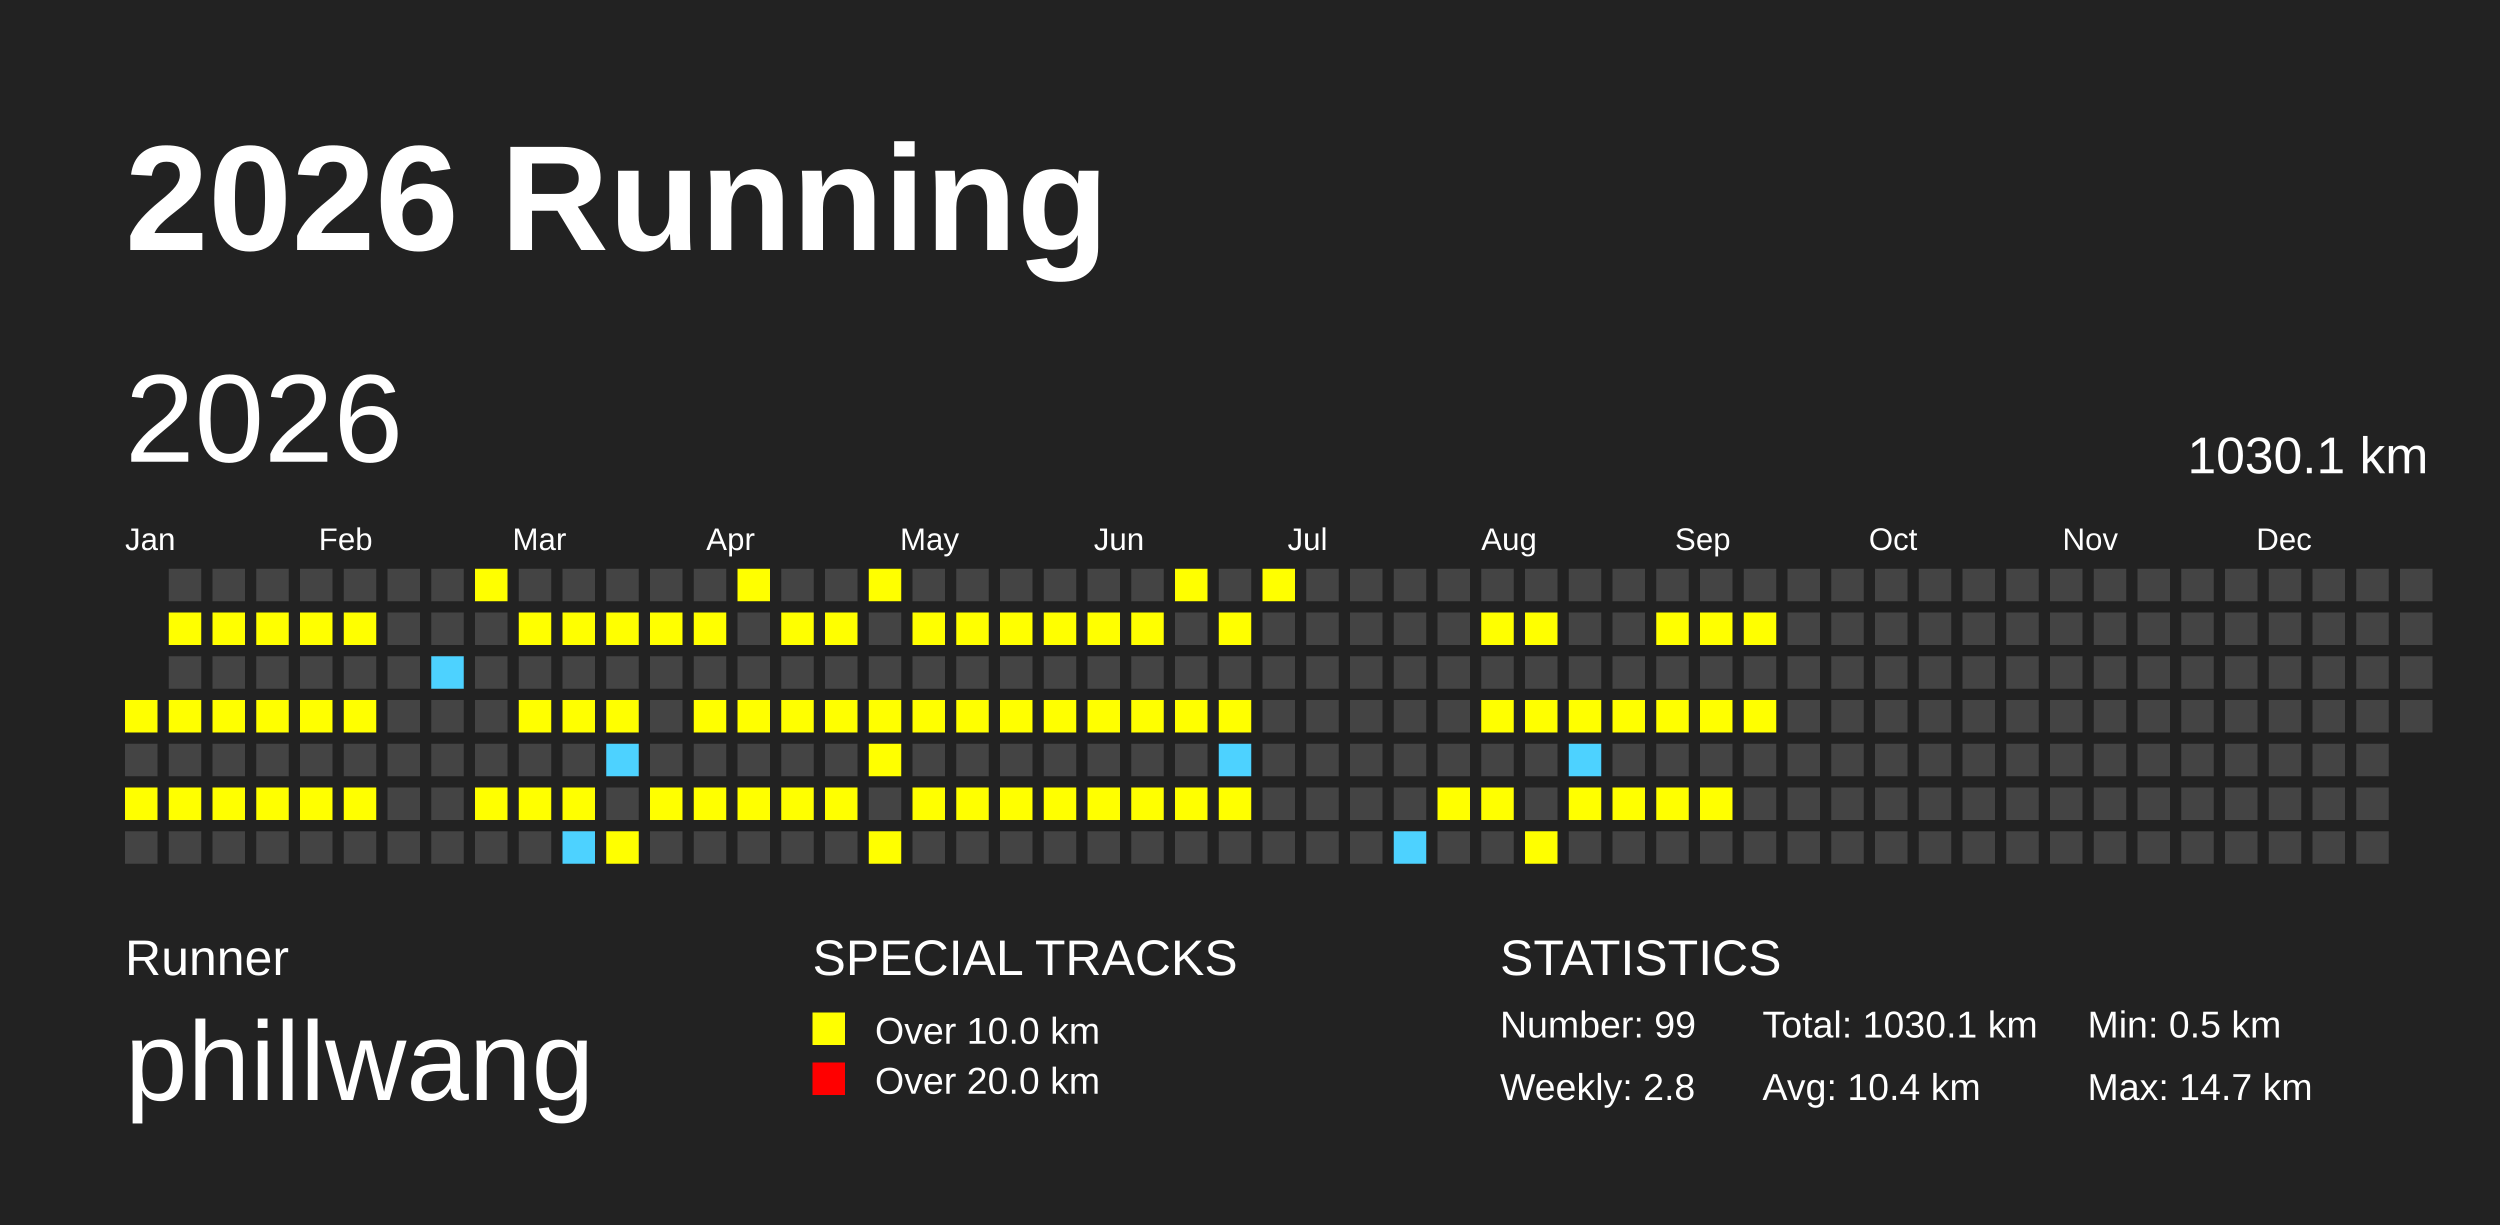
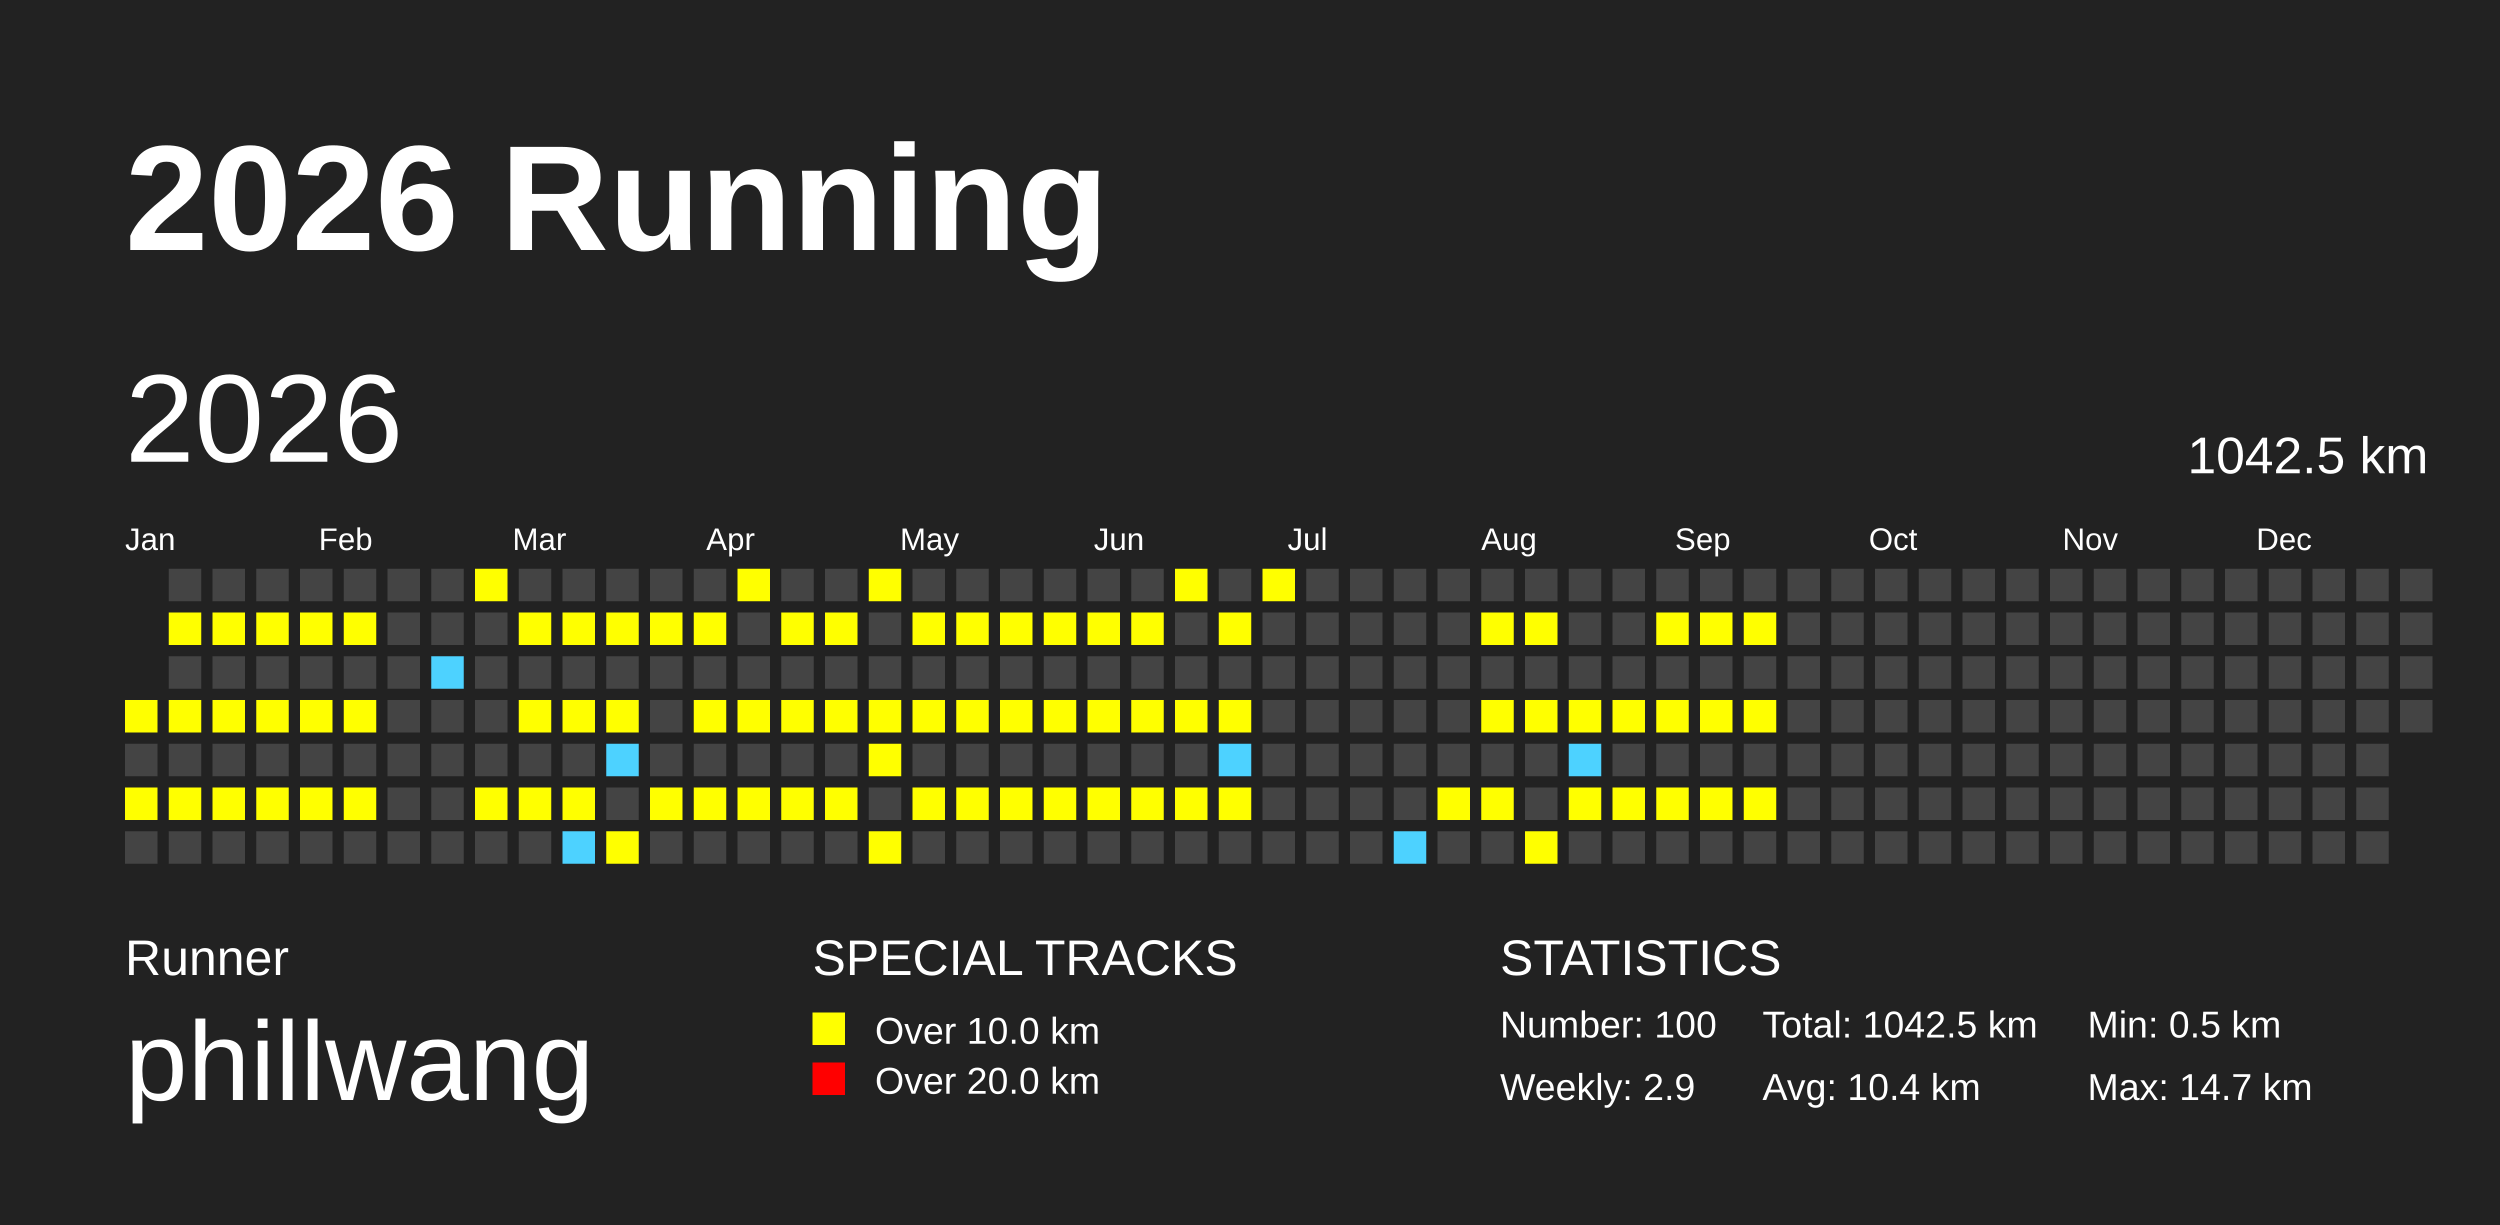
<svg xmlns="http://www.w3.org/2000/svg" baseProfile="full" height="98mm" version="1.1" viewBox="0,0,200,98" width="200mm">
  <defs>
    <pattern height="2" id="indoor-stripe" patternUnits="userSpaceOnUse" width="2">
      <line stroke="white" stroke-opacity="0.45" stroke-width="0.5" x1="0" x2="2" y1="2" y2="0" />
    </pattern>
  </defs>
  <rect fill="#222222" height="98" width="200" x="0" y="0" />
  <text fill="#FFFFFF" style="font-size:12px; font-family:Arial; font-weight:bold;" x="10" y="20">2026 Running</text>
  <text fill="#FFFFFF" style="font-size:4px; font-family:Arial" x="10" y="78">Runner</text>
  <text fill="#FFFFFF" style="font-size:9px; font-family:Arial" x="10" y="88">phillwang</text>
  <text fill="#FFFFFF" style="font-size:4px; font-family:Arial" x="65" y="78">SPECIAL TRACKS</text>
  <rect fill="yellow" height="2.6" width="2.6" x="65" y="81" />
  <text fill="#FFFFFF" style="font-size:3px; font-family:Arial" x="70" y="83.5">Over 10.0 km</text>
  <rect fill="red" height="2.6" width="2.6" x="65" y="85" />
  <text fill="#FFFFFF" style="font-size:3px; font-family:Arial" x="70" y="87.5">Over 20.0 km</text>
  <text fill="#FFFFFF" style="font-size:4px; font-family:Arial" x="120" y="78">STATISTICS</text>
-   <text fill="#FFFFFF" style="font-size:3px; font-family:Arial" x="120" y="83">Number: 99</text>
-   <text fill="#FFFFFF" style="font-size:3px; font-family:Arial" x="120" y="88">Weekly: 2.8</text>
-   <text fill="#FFFFFF" style="font-size:3px; font-family:Arial" x="141" y="83">Total: 1030.1 km</text>
+   <text fill="#FFFFFF" style="font-size:3px; font-family:Arial" x="120" y="83">Number: 100</text>
+   <text fill="#FFFFFF" style="font-size:3px; font-family:Arial" x="120" y="88">Weekly: 2.9</text>
+   <text fill="#FFFFFF" style="font-size:3px; font-family:Arial" x="141" y="83">Total: 1042.5 km</text>
  <text fill="#FFFFFF" style="font-size:3px; font-family:Arial" x="141" y="88">Avg: 10.4 km</text>
  <text fill="#FFFFFF" style="font-size:3px; font-family:Arial" x="167" y="83">Min: 0.5 km</text>
  <text fill="#FFFFFF" style="font-size:3px; font-family:Arial" x="167" y="88">Max: 14.7 km</text>
  <text dominant-baseline="hanging" fill="#FFFFFF" style="font-size:10.0px; font-family:Arial;" x="10" y="30">2026</text>
-   <text dominant-baseline="hanging" fill="#FFFFFF" style="font-size:4.125px; font-family:Arial;" x="175" y="35">1030.1 km</text>
+   <text dominant-baseline="hanging" fill="#FFFFFF" style="font-size:4.125px; font-family:Arial;" x="175" y="35">1042.5 km</text>
  <text fill="#FFFFFF" style="font-size:2.5px; font-family:Arial" x="10.0" y="44">Jan</text>
  <text fill="#FFFFFF" style="font-size:2.5px; font-family:Arial" x="25.5" y="44">Feb</text>
  <text fill="#FFFFFF" style="font-size:2.5px; font-family:Arial" x="41.0" y="44">Mar</text>
  <text fill="#FFFFFF" style="font-size:2.5px; font-family:Arial" x="56.5" y="44">Apr</text>
  <text fill="#FFFFFF" style="font-size:2.5px; font-family:Arial" x="72.0" y="44">May</text>
  <text fill="#FFFFFF" style="font-size:2.5px; font-family:Arial" x="87.5" y="44">Jun</text>
  <text fill="#FFFFFF" style="font-size:2.5px; font-family:Arial" x="103.0" y="44">Jul</text>
  <text fill="#FFFFFF" style="font-size:2.5px; font-family:Arial" x="118.5" y="44">Aug</text>
  <text fill="#FFFFFF" style="font-size:2.5px; font-family:Arial" x="134.0" y="44">Sep</text>
  <text fill="#FFFFFF" style="font-size:2.5px; font-family:Arial" x="149.5" y="44">Oct</text>
  <text fill="#FFFFFF" style="font-size:2.5px; font-family:Arial" x="165.0" y="44">Nov</text>
  <text fill="#FFFFFF" style="font-size:2.5px; font-family:Arial" x="180.5" y="44">Dec</text>
  <rect fill="yellow" height="2.6" width="2.6" x="10.0" y="56.0" />
  <rect fill="#444444" height="2.6" width="2.6" x="10.0" y="59.5" />
  <rect fill="yellow" height="2.6" width="2.6" x="10.0" y="63.0" />
  <rect fill="#444444" height="2.6" width="2.6" x="10.0" y="66.5" />
  <rect fill="#444444" height="2.6" width="2.6" x="13.5" y="45.5" />
  <rect fill="yellow" height="2.6" width="2.6" x="13.5" y="49.0" />
  <rect fill="#444444" height="2.6" width="2.6" x="13.5" y="52.5" />
  <rect fill="yellow" height="2.6" width="2.6" x="13.5" y="56.0" />
  <rect fill="#444444" height="2.6" width="2.6" x="13.5" y="59.5" />
  <rect fill="yellow" height="2.6" width="2.6" x="13.5" y="63.0" />
  <rect fill="#444444" height="2.6" width="2.6" x="13.5" y="66.5" />
  <rect fill="#444444" height="2.6" width="2.6" x="17.0" y="45.5" />
  <rect fill="yellow" height="2.6" width="2.6" x="17.0" y="49.0" />
  <rect fill="#444444" height="2.6" width="2.6" x="17.0" y="52.5" />
  <rect fill="yellow" height="2.6" width="2.6" x="17.0" y="56.0" />
  <rect fill="#444444" height="2.6" width="2.6" x="17.0" y="59.5" />
  <rect fill="yellow" height="2.6" width="2.6" x="17.0" y="63.0" />
  <rect fill="#444444" height="2.6" width="2.6" x="17.0" y="66.5" />
  <rect fill="#444444" height="2.6" width="2.6" x="20.5" y="45.5" />
  <rect fill="yellow" height="2.6" width="2.6" x="20.5" y="49.0" />
  <rect fill="#444444" height="2.6" width="2.6" x="20.5" y="52.5" />
  <rect fill="yellow" height="2.6" width="2.6" x="20.5" y="56.0" />
  <rect fill="#444444" height="2.6" width="2.6" x="20.5" y="59.5" />
  <rect fill="yellow" height="2.6" width="2.6" x="20.5" y="63.0" />
  <rect fill="#444444" height="2.6" width="2.6" x="20.5" y="66.5" />
  <rect fill="#444444" height="2.6" width="2.6" x="24.0" y="45.5" />
  <rect fill="yellow" height="2.6" width="2.6" x="24.0" y="49.0" />
  <rect fill="#444444" height="2.6" width="2.6" x="24.0" y="52.5" />
  <rect fill="yellow" height="2.6" width="2.6" x="24.0" y="56.0" />
  <rect fill="#444444" height="2.6" width="2.6" x="24.0" y="59.5" />
  <rect fill="yellow" height="2.6" width="2.6" x="24.0" y="63.0" />
  <rect fill="#444444" height="2.6" width="2.6" x="24.0" y="66.5" />
  <rect fill="#444444" height="2.6" width="2.6" x="27.5" y="45.5" />
  <rect fill="yellow" height="2.6" width="2.6" x="27.5" y="49.0" />
  <rect fill="#444444" height="2.6" width="2.6" x="27.5" y="52.5" />
  <rect fill="yellow" height="2.6" width="2.6" x="27.5" y="56.0" />
  <rect fill="#444444" height="2.6" width="2.6" x="27.5" y="59.5" />
  <rect fill="yellow" height="2.6" width="2.6" x="27.5" y="63.0" />
  <rect fill="#444444" height="2.6" width="2.6" x="27.5" y="66.5" />
  <rect fill="#444444" height="2.6" width="2.6" x="31.0" y="45.5" />
  <rect fill="#444444" height="2.6" width="2.6" x="31.0" y="49.0" />
  <rect fill="#444444" height="2.6" width="2.6" x="31.0" y="52.5" />
  <rect fill="#444444" height="2.6" width="2.6" x="31.0" y="56.0" />
  <rect fill="#444444" height="2.6" width="2.6" x="31.0" y="59.5" />
  <rect fill="#444444" height="2.6" width="2.6" x="31.0" y="63.0" />
  <rect fill="#444444" height="2.6" width="2.6" x="31.0" y="66.5" />
  <rect fill="#444444" height="2.6" width="2.6" x="34.5" y="45.5" />
  <rect fill="#444444" height="2.6" width="2.6" x="34.5" y="49.0" />
  <rect fill="#4DD2FF" height="2.6" width="2.6" x="34.5" y="52.5" />
  <rect fill="#444444" height="2.6" width="2.6" x="34.5" y="56.0" />
  <rect fill="#444444" height="2.6" width="2.6" x="34.5" y="59.5" />
  <rect fill="#444444" height="2.6" width="2.6" x="34.5" y="63.0" />
  <rect fill="#444444" height="2.6" width="2.6" x="34.5" y="66.5" />
  <rect fill="yellow" height="2.6" width="2.6" x="38.0" y="45.5" />
  <rect fill="#444444" height="2.6" width="2.6" x="38.0" y="49.0" />
  <rect fill="#444444" height="2.6" width="2.6" x="38.0" y="52.5" />
  <rect fill="#444444" height="2.6" width="2.6" x="38.0" y="56.0" />
  <rect fill="#444444" height="2.6" width="2.6" x="38.0" y="59.5" />
  <rect fill="yellow" height="2.6" width="2.6" x="38.0" y="63.0" />
  <rect fill="#444444" height="2.6" width="2.6" x="38.0" y="66.5" />
  <rect fill="#444444" height="2.6" width="2.6" x="41.5" y="45.5" />
  <rect fill="yellow" height="2.6" width="2.6" x="41.5" y="49.0" />
  <rect fill="#444444" height="2.6" width="2.6" x="41.5" y="52.5" />
  <rect fill="yellow" height="2.6" width="2.6" x="41.5" y="56.0" />
  <rect fill="#444444" height="2.6" width="2.6" x="41.5" y="59.5" />
  <rect fill="yellow" height="2.6" width="2.6" x="41.5" y="63.0" />
  <rect fill="#444444" height="2.6" width="2.6" x="41.5" y="66.5" />
  <rect fill="#444444" height="2.6" width="2.6" x="45.0" y="45.5" />
  <rect fill="yellow" height="2.6" width="2.6" x="45.0" y="49.0" />
  <rect fill="#444444" height="2.6" width="2.6" x="45.0" y="52.5" />
  <rect fill="yellow" height="2.6" width="2.6" x="45.0" y="56.0" />
  <rect fill="#444444" height="2.6" width="2.6" x="45.0" y="59.5" />
  <rect fill="yellow" height="2.6" width="2.6" x="45.0" y="63.0" />
  <rect fill="#4DD2FF" height="2.6" width="2.6" x="45.0" y="66.5" />
  <rect fill="#444444" height="2.6" width="2.6" x="48.5" y="45.5" />
  <rect fill="yellow" height="2.6" width="2.6" x="48.5" y="49.0" />
  <rect fill="#444444" height="2.6" width="2.6" x="48.5" y="52.5" />
  <rect fill="yellow" height="2.6" width="2.6" x="48.5" y="56.0" />
  <rect fill="#4DD2FF" height="2.6" width="2.6" x="48.5" y="59.5" />
  <rect fill="#444444" height="2.6" width="2.6" x="48.5" y="63.0" />
  <rect fill="yellow" height="2.6" width="2.6" x="48.5" y="66.5" />
  <rect fill="#444444" height="2.6" width="2.6" x="52.0" y="45.5" />
  <rect fill="yellow" height="2.6" width="2.6" x="52.0" y="49.0" />
  <rect fill="#444444" height="2.6" width="2.6" x="52.0" y="52.5" />
  <rect fill="#444444" height="2.6" width="2.6" x="52.0" y="56.0" />
  <rect fill="#444444" height="2.6" width="2.6" x="52.0" y="59.5" />
  <rect fill="yellow" height="2.6" width="2.6" x="52.0" y="63.0" />
  <rect fill="#444444" height="2.6" width="2.6" x="52.0" y="66.5" />
  <rect fill="#444444" height="2.6" width="2.6" x="55.5" y="45.5" />
  <rect fill="yellow" height="2.6" width="2.6" x="55.5" y="49.0" />
  <rect fill="#444444" height="2.6" width="2.6" x="55.5" y="52.5" />
  <rect fill="yellow" height="2.6" width="2.6" x="55.5" y="56.0" />
  <rect fill="#444444" height="2.6" width="2.6" x="55.5" y="59.5" />
  <rect fill="yellow" height="2.6" width="2.6" x="55.5" y="63.0" />
  <rect fill="#444444" height="2.6" width="2.6" x="55.5" y="66.5" />
  <rect fill="yellow" height="2.6" width="2.6" x="59.0" y="45.5" />
  <rect fill="#444444" height="2.6" width="2.6" x="59.0" y="49.0" />
  <rect fill="#444444" height="2.6" width="2.6" x="59.0" y="52.5" />
  <rect fill="yellow" height="2.6" width="2.6" x="59.0" y="56.0" />
  <rect fill="#444444" height="2.6" width="2.6" x="59.0" y="59.5" />
  <rect fill="yellow" height="2.6" width="2.6" x="59.0" y="63.0" />
  <rect fill="#444444" height="2.6" width="2.6" x="59.0" y="66.5" />
  <rect fill="#444444" height="2.6" width="2.6" x="62.5" y="45.5" />
  <rect fill="yellow" height="2.6" width="2.6" x="62.5" y="49.0" />
  <rect fill="#444444" height="2.6" width="2.6" x="62.5" y="52.5" />
  <rect fill="yellow" height="2.6" width="2.6" x="62.5" y="56.0" />
  <rect fill="#444444" height="2.6" width="2.6" x="62.5" y="59.5" />
  <rect fill="yellow" height="2.6" width="2.6" x="62.5" y="63.0" />
  <rect fill="#444444" height="2.6" width="2.6" x="62.5" y="66.5" />
  <rect fill="#444444" height="2.6" width="2.6" x="66.0" y="45.5" />
  <rect fill="yellow" height="2.6" width="2.6" x="66.0" y="49.0" />
  <rect fill="#444444" height="2.6" width="2.6" x="66.0" y="52.5" />
  <rect fill="yellow" height="2.6" width="2.6" x="66.0" y="56.0" />
  <rect fill="#444444" height="2.6" width="2.6" x="66.0" y="59.5" />
  <rect fill="yellow" height="2.6" width="2.6" x="66.0" y="63.0" />
  <rect fill="#444444" height="2.6" width="2.6" x="66.0" y="66.5" />
  <rect fill="yellow" height="2.6" width="2.6" x="69.5" y="45.5" />
  <rect fill="#444444" height="2.6" width="2.6" x="69.5" y="49.0" />
  <rect fill="#444444" height="2.6" width="2.6" x="69.5" y="52.5" />
  <rect fill="yellow" height="2.6" width="2.6" x="69.5" y="56.0" />
  <rect fill="yellow" height="2.6" width="2.6" x="69.5" y="59.5" />
  <rect fill="#444444" height="2.6" width="2.6" x="69.5" y="63.0" />
  <rect fill="yellow" height="2.6" width="2.6" x="69.5" y="66.5" />
  <rect fill="#444444" height="2.6" width="2.6" x="73.0" y="45.5" />
  <rect fill="yellow" height="2.6" width="2.6" x="73.0" y="49.0" />
  <rect fill="#444444" height="2.6" width="2.6" x="73.0" y="52.5" />
  <rect fill="yellow" height="2.6" width="2.6" x="73.0" y="56.0" />
  <rect fill="#444444" height="2.6" width="2.6" x="73.0" y="59.5" />
  <rect fill="yellow" height="2.6" width="2.6" x="73.0" y="63.0" />
  <rect fill="#444444" height="2.6" width="2.6" x="73.0" y="66.5" />
  <rect fill="#444444" height="2.6" width="2.6" x="76.5" y="45.5" />
  <rect fill="yellow" height="2.6" width="2.6" x="76.5" y="49.0" />
  <rect fill="#444444" height="2.6" width="2.6" x="76.5" y="52.5" />
  <rect fill="yellow" height="2.6" width="2.6" x="76.5" y="56.0" />
  <rect fill="#444444" height="2.6" width="2.6" x="76.5" y="59.5" />
  <rect fill="yellow" height="2.6" width="2.6" x="76.5" y="63.0" />
  <rect fill="#444444" height="2.6" width="2.6" x="76.5" y="66.5" />
  <rect fill="#444444" height="2.6" width="2.6" x="80.0" y="45.5" />
  <rect fill="yellow" height="2.6" width="2.6" x="80.0" y="49.0" />
  <rect fill="#444444" height="2.6" width="2.6" x="80.0" y="52.5" />
  <rect fill="yellow" height="2.6" width="2.6" x="80.0" y="56.0" />
  <rect fill="#444444" height="2.6" width="2.6" x="80.0" y="59.5" />
  <rect fill="yellow" height="2.6" width="2.6" x="80.0" y="63.0" />
  <rect fill="#444444" height="2.6" width="2.6" x="80.0" y="66.5" />
  <rect fill="#444444" height="2.6" width="2.6" x="83.5" y="45.5" />
  <rect fill="yellow" height="2.6" width="2.6" x="83.5" y="49.0" />
  <rect fill="#444444" height="2.6" width="2.6" x="83.5" y="52.5" />
  <rect fill="yellow" height="2.6" width="2.6" x="83.5" y="56.0" />
  <rect fill="#444444" height="2.6" width="2.6" x="83.5" y="59.5" />
  <rect fill="yellow" height="2.6" width="2.6" x="83.5" y="63.0" />
  <rect fill="#444444" height="2.6" width="2.6" x="83.5" y="66.5" />
  <rect fill="#444444" height="2.6" width="2.6" x="87.0" y="45.5" />
  <rect fill="yellow" height="2.6" width="2.6" x="87.0" y="49.0" />
  <rect fill="#444444" height="2.6" width="2.6" x="87.0" y="52.5" />
  <rect fill="yellow" height="2.6" width="2.6" x="87.0" y="56.0" />
  <rect fill="#444444" height="2.6" width="2.6" x="87.0" y="59.5" />
  <rect fill="yellow" height="2.6" width="2.6" x="87.0" y="63.0" />
  <rect fill="#444444" height="2.6" width="2.6" x="87.0" y="66.5" />
  <rect fill="#444444" height="2.6" width="2.6" x="90.5" y="45.5" />
  <rect fill="yellow" height="2.6" width="2.6" x="90.5" y="49.0" />
  <rect fill="#444444" height="2.6" width="2.6" x="90.5" y="52.5" />
  <rect fill="yellow" height="2.6" width="2.6" x="90.5" y="56.0" />
  <rect fill="#444444" height="2.6" width="2.6" x="90.5" y="59.5" />
  <rect fill="yellow" height="2.6" width="2.6" x="90.5" y="63.0" />
  <rect fill="#444444" height="2.6" width="2.6" x="90.5" y="66.5" />
  <rect fill="yellow" height="2.6" width="2.6" x="94.0" y="45.5" />
  <rect fill="#444444" height="2.6" width="2.6" x="94.0" y="49.0" />
  <rect fill="#444444" height="2.6" width="2.6" x="94.0" y="52.5" />
  <rect fill="yellow" height="2.6" width="2.6" x="94.0" y="56.0" />
  <rect fill="#444444" height="2.6" width="2.6" x="94.0" y="59.5" />
  <rect fill="yellow" height="2.6" width="2.6" x="94.0" y="63.0" />
  <rect fill="#444444" height="2.6" width="2.6" x="94.0" y="66.5" />
  <rect fill="#444444" height="2.6" width="2.6" x="97.5" y="45.5" />
  <rect fill="yellow" height="2.6" width="2.6" x="97.5" y="49.0" />
  <rect fill="#444444" height="2.6" width="2.6" x="97.5" y="52.5" />
  <rect fill="yellow" height="2.6" width="2.6" x="97.5" y="56.0" />
  <rect fill="#4DD2FF" height="2.6" width="2.6" x="97.5" y="59.5" />
  <rect fill="yellow" height="2.6" width="2.6" x="97.5" y="63.0" />
  <rect fill="#444444" height="2.6" width="2.6" x="97.5" y="66.5" />
  <rect fill="yellow" height="2.6" width="2.6" x="101.0" y="45.5" />
  <rect fill="#444444" height="2.6" width="2.6" x="101.0" y="49.0" />
  <rect fill="#444444" height="2.6" width="2.6" x="101.0" y="52.5" />
  <rect fill="#444444" height="2.6" width="2.6" x="101.0" y="56.0" />
  <rect fill="#444444" height="2.6" width="2.6" x="101.0" y="59.5" />
  <rect fill="#444444" height="2.6" width="2.6" x="101.0" y="63.0" />
  <rect fill="#444444" height="2.6" width="2.6" x="101.0" y="66.5" />
  <rect fill="#444444" height="2.6" width="2.6" x="104.5" y="45.5" />
  <rect fill="#444444" height="2.6" width="2.6" x="104.5" y="49.0" />
  <rect fill="#444444" height="2.6" width="2.6" x="104.5" y="52.5" />
  <rect fill="#444444" height="2.6" width="2.6" x="104.5" y="56.0" />
  <rect fill="#444444" height="2.6" width="2.6" x="104.5" y="59.5" />
  <rect fill="#444444" height="2.6" width="2.6" x="104.5" y="63.0" />
  <rect fill="#444444" height="2.6" width="2.6" x="104.5" y="66.5" />
  <rect fill="#444444" height="2.6" width="2.6" x="108.0" y="45.5" />
  <rect fill="#444444" height="2.6" width="2.6" x="108.0" y="49.0" />
  <rect fill="#444444" height="2.6" width="2.6" x="108.0" y="52.5" />
  <rect fill="#444444" height="2.6" width="2.6" x="108.0" y="56.0" />
  <rect fill="#444444" height="2.6" width="2.6" x="108.0" y="59.5" />
  <rect fill="#444444" height="2.6" width="2.6" x="108.0" y="63.0" />
  <rect fill="#444444" height="2.6" width="2.6" x="108.0" y="66.5" />
  <rect fill="#444444" height="2.6" width="2.6" x="111.5" y="45.5" />
  <rect fill="#444444" height="2.6" width="2.6" x="111.5" y="49.0" />
  <rect fill="#444444" height="2.6" width="2.6" x="111.5" y="52.5" />
  <rect fill="#444444" height="2.6" width="2.6" x="111.5" y="56.0" />
  <rect fill="#444444" height="2.6" width="2.6" x="111.5" y="59.5" />
  <rect fill="#444444" height="2.6" width="2.6" x="111.5" y="63.0" />
  <rect fill="#4DD2FF" height="2.6" width="2.6" x="111.5" y="66.5" />
  <rect fill="#444444" height="2.6" width="2.6" x="115.0" y="45.5" />
  <rect fill="#444444" height="2.6" width="2.6" x="115.0" y="49.0" />
  <rect fill="#444444" height="2.6" width="2.6" x="115.0" y="52.5" />
  <rect fill="#444444" height="2.6" width="2.6" x="115.0" y="56.0" />
  <rect fill="#444444" height="2.6" width="2.6" x="115.0" y="59.5" />
  <rect fill="yellow" height="2.6" width="2.6" x="115.0" y="63.0" />
  <rect fill="#444444" height="2.6" width="2.6" x="115.0" y="66.5" />
  <rect fill="#444444" height="2.6" width="2.6" x="118.5" y="45.5" />
  <rect fill="yellow" height="2.6" width="2.6" x="118.5" y="49.0" />
  <rect fill="#444444" height="2.6" width="2.6" x="118.5" y="52.5" />
  <rect fill="yellow" height="2.6" width="2.6" x="118.5" y="56.0" />
  <rect fill="#444444" height="2.6" width="2.6" x="118.5" y="59.5" />
  <rect fill="yellow" height="2.6" width="2.6" x="118.5" y="63.0" />
  <rect fill="#444444" height="2.6" width="2.6" x="118.5" y="66.5" />
  <rect fill="#444444" height="2.6" width="2.6" x="122.0" y="45.5" />
  <rect fill="yellow" height="2.6" width="2.6" x="122.0" y="49.0" />
  <rect fill="#444444" height="2.6" width="2.6" x="122.0" y="52.5" />
  <rect fill="yellow" height="2.6" width="2.6" x="122.0" y="56.0" />
  <rect fill="#444444" height="2.6" width="2.6" x="122.0" y="59.5" />
  <rect fill="#444444" height="2.6" width="2.6" x="122.0" y="63.0" />
  <rect fill="yellow" height="2.6" width="2.6" x="122.0" y="66.5" />
  <rect fill="#444444" height="2.6" width="2.6" x="125.5" y="45.5" />
  <rect fill="#444444" height="2.6" width="2.6" x="125.5" y="49.0" />
  <rect fill="#444444" height="2.6" width="2.6" x="125.5" y="52.5" />
  <rect fill="yellow" height="2.6" width="2.6" x="125.5" y="56.0" />
  <rect fill="#4DD2FF" height="2.6" width="2.6" x="125.5" y="59.5" />
  <rect fill="yellow" height="2.6" width="2.6" x="125.5" y="63.0" />
  <rect fill="#444444" height="2.6" width="2.6" x="125.5" y="66.5" />
  <rect fill="#444444" height="2.6" width="2.6" x="129.0" y="45.5" />
  <rect fill="#444444" height="2.6" width="2.6" x="129.0" y="49.0" />
  <rect fill="#444444" height="2.6" width="2.6" x="129.0" y="52.5" />
  <rect fill="yellow" height="2.6" width="2.6" x="129.0" y="56.0" />
  <rect fill="#444444" height="2.6" width="2.6" x="129.0" y="59.5" />
  <rect fill="yellow" height="2.6" width="2.6" x="129.0" y="63.0" />
  <rect fill="#444444" height="2.6" width="2.6" x="129.0" y="66.5" />
  <rect fill="#444444" height="2.6" width="2.6" x="132.5" y="45.5" />
  <rect fill="yellow" height="2.6" width="2.6" x="132.5" y="49.0" />
  <rect fill="#444444" height="2.6" width="2.6" x="132.5" y="52.5" />
  <rect fill="yellow" height="2.6" width="2.6" x="132.5" y="56.0" />
  <rect fill="#444444" height="2.6" width="2.6" x="132.5" y="59.5" />
  <rect fill="yellow" height="2.6" width="2.6" x="132.5" y="63.0" />
  <rect fill="#444444" height="2.6" width="2.6" x="132.5" y="66.5" />
  <rect fill="#444444" height="2.6" width="2.6" x="136.0" y="45.5" />
  <rect fill="yellow" height="2.6" width="2.6" x="136.0" y="49.0" />
  <rect fill="#444444" height="2.6" width="2.6" x="136.0" y="52.5" />
  <rect fill="yellow" height="2.6" width="2.6" x="136.0" y="56.0" />
  <rect fill="#444444" height="2.6" width="2.6" x="136.0" y="59.5" />
  <rect fill="yellow" height="2.6" width="2.6" x="136.0" y="63.0" />
  <rect fill="#444444" height="2.6" width="2.6" x="136.0" y="66.5" />
  <rect fill="#444444" height="2.6" width="2.6" x="139.5" y="45.5" />
  <rect fill="yellow" height="2.6" width="2.6" x="139.5" y="49.0" />
  <rect fill="#444444" height="2.6" width="2.6" x="139.5" y="52.5" />
  <rect fill="yellow" height="2.6" width="2.6" x="139.5" y="56.0" />
  <rect fill="#444444" height="2.6" width="2.6" x="139.5" y="59.5" />
-   <rect fill="#444444" height="2.6" width="2.6" x="139.5" y="63.0" />
+   <rect fill="yellow" height="2.6" width="2.6" x="139.5" y="63.0" />
  <rect fill="#444444" height="2.6" width="2.6" x="139.5" y="66.5" />
  <rect fill="#444444" height="2.6" width="2.6" x="143.0" y="45.5" />
  <rect fill="#444444" height="2.6" width="2.6" x="143.0" y="49.0" />
  <rect fill="#444444" height="2.6" width="2.6" x="143.0" y="52.5" />
  <rect fill="#444444" height="2.6" width="2.6" x="143.0" y="56.0" />
  <rect fill="#444444" height="2.6" width="2.6" x="143.0" y="59.5" />
  <rect fill="#444444" height="2.6" width="2.6" x="143.0" y="63.0" />
  <rect fill="#444444" height="2.6" width="2.6" x="143.0" y="66.5" />
  <rect fill="#444444" height="2.6" width="2.6" x="146.5" y="45.5" />
  <rect fill="#444444" height="2.6" width="2.6" x="146.5" y="49.0" />
  <rect fill="#444444" height="2.6" width="2.6" x="146.5" y="52.5" />
  <rect fill="#444444" height="2.6" width="2.6" x="146.5" y="56.0" />
  <rect fill="#444444" height="2.6" width="2.6" x="146.5" y="59.5" />
  <rect fill="#444444" height="2.6" width="2.6" x="146.5" y="63.0" />
  <rect fill="#444444" height="2.6" width="2.6" x="146.5" y="66.5" />
  <rect fill="#444444" height="2.6" width="2.6" x="150.0" y="45.5" />
  <rect fill="#444444" height="2.6" width="2.6" x="150.0" y="49.0" />
  <rect fill="#444444" height="2.6" width="2.6" x="150.0" y="52.5" />
  <rect fill="#444444" height="2.6" width="2.6" x="150.0" y="56.0" />
  <rect fill="#444444" height="2.6" width="2.6" x="150.0" y="59.5" />
  <rect fill="#444444" height="2.6" width="2.6" x="150.0" y="63.0" />
  <rect fill="#444444" height="2.6" width="2.6" x="150.0" y="66.5" />
  <rect fill="#444444" height="2.6" width="2.6" x="153.5" y="45.5" />
  <rect fill="#444444" height="2.6" width="2.6" x="153.5" y="49.0" />
  <rect fill="#444444" height="2.6" width="2.6" x="153.5" y="52.5" />
  <rect fill="#444444" height="2.6" width="2.6" x="153.5" y="56.0" />
  <rect fill="#444444" height="2.6" width="2.6" x="153.5" y="59.5" />
  <rect fill="#444444" height="2.6" width="2.6" x="153.5" y="63.0" />
  <rect fill="#444444" height="2.6" width="2.6" x="153.5" y="66.5" />
  <rect fill="#444444" height="2.6" width="2.6" x="157.0" y="45.5" />
  <rect fill="#444444" height="2.6" width="2.6" x="157.0" y="49.0" />
  <rect fill="#444444" height="2.6" width="2.6" x="157.0" y="52.5" />
  <rect fill="#444444" height="2.6" width="2.6" x="157.0" y="56.0" />
  <rect fill="#444444" height="2.6" width="2.6" x="157.0" y="59.5" />
  <rect fill="#444444" height="2.6" width="2.6" x="157.0" y="63.0" />
  <rect fill="#444444" height="2.6" width="2.6" x="157.0" y="66.5" />
  <rect fill="#444444" height="2.6" width="2.6" x="160.5" y="45.5" />
  <rect fill="#444444" height="2.6" width="2.6" x="160.5" y="49.0" />
  <rect fill="#444444" height="2.6" width="2.6" x="160.5" y="52.5" />
  <rect fill="#444444" height="2.6" width="2.6" x="160.5" y="56.0" />
  <rect fill="#444444" height="2.6" width="2.6" x="160.5" y="59.5" />
  <rect fill="#444444" height="2.6" width="2.6" x="160.5" y="63.0" />
  <rect fill="#444444" height="2.6" width="2.6" x="160.5" y="66.5" />
  <rect fill="#444444" height="2.6" width="2.6" x="164.0" y="45.5" />
  <rect fill="#444444" height="2.6" width="2.6" x="164.0" y="49.0" />
  <rect fill="#444444" height="2.6" width="2.6" x="164.0" y="52.5" />
  <rect fill="#444444" height="2.6" width="2.6" x="164.0" y="56.0" />
  <rect fill="#444444" height="2.6" width="2.6" x="164.0" y="59.5" />
  <rect fill="#444444" height="2.6" width="2.6" x="164.0" y="63.0" />
  <rect fill="#444444" height="2.6" width="2.6" x="164.0" y="66.5" />
  <rect fill="#444444" height="2.6" width="2.6" x="167.5" y="45.5" />
  <rect fill="#444444" height="2.6" width="2.6" x="167.5" y="49.0" />
  <rect fill="#444444" height="2.6" width="2.6" x="167.5" y="52.5" />
  <rect fill="#444444" height="2.6" width="2.6" x="167.5" y="56.0" />
  <rect fill="#444444" height="2.6" width="2.6" x="167.5" y="59.5" />
  <rect fill="#444444" height="2.6" width="2.6" x="167.5" y="63.0" />
  <rect fill="#444444" height="2.6" width="2.6" x="167.5" y="66.5" />
  <rect fill="#444444" height="2.6" width="2.6" x="171.0" y="45.5" />
  <rect fill="#444444" height="2.6" width="2.6" x="171.0" y="49.0" />
  <rect fill="#444444" height="2.6" width="2.6" x="171.0" y="52.5" />
  <rect fill="#444444" height="2.6" width="2.6" x="171.0" y="56.0" />
  <rect fill="#444444" height="2.6" width="2.6" x="171.0" y="59.5" />
  <rect fill="#444444" height="2.6" width="2.6" x="171.0" y="63.0" />
  <rect fill="#444444" height="2.6" width="2.6" x="171.0" y="66.5" />
  <rect fill="#444444" height="2.6" width="2.6" x="174.5" y="45.5" />
  <rect fill="#444444" height="2.6" width="2.6" x="174.5" y="49.0" />
  <rect fill="#444444" height="2.6" width="2.6" x="174.5" y="52.5" />
  <rect fill="#444444" height="2.6" width="2.6" x="174.5" y="56.0" />
  <rect fill="#444444" height="2.6" width="2.6" x="174.5" y="59.5" />
  <rect fill="#444444" height="2.6" width="2.6" x="174.5" y="63.0" />
  <rect fill="#444444" height="2.6" width="2.6" x="174.5" y="66.5" />
  <rect fill="#444444" height="2.6" width="2.6" x="178.0" y="45.5" />
  <rect fill="#444444" height="2.6" width="2.6" x="178.0" y="49.0" />
  <rect fill="#444444" height="2.6" width="2.6" x="178.0" y="52.5" />
  <rect fill="#444444" height="2.6" width="2.6" x="178.0" y="56.0" />
  <rect fill="#444444" height="2.6" width="2.6" x="178.0" y="59.5" />
  <rect fill="#444444" height="2.6" width="2.6" x="178.0" y="63.0" />
  <rect fill="#444444" height="2.6" width="2.6" x="178.0" y="66.5" />
  <rect fill="#444444" height="2.6" width="2.6" x="181.5" y="45.5" />
  <rect fill="#444444" height="2.6" width="2.6" x="181.5" y="49.0" />
  <rect fill="#444444" height="2.6" width="2.6" x="181.5" y="52.5" />
  <rect fill="#444444" height="2.6" width="2.6" x="181.5" y="56.0" />
  <rect fill="#444444" height="2.6" width="2.6" x="181.5" y="59.5" />
  <rect fill="#444444" height="2.6" width="2.6" x="181.5" y="63.0" />
  <rect fill="#444444" height="2.6" width="2.6" x="181.5" y="66.5" />
  <rect fill="#444444" height="2.6" width="2.6" x="185.0" y="45.5" />
  <rect fill="#444444" height="2.6" width="2.6" x="185.0" y="49.0" />
  <rect fill="#444444" height="2.6" width="2.6" x="185.0" y="52.5" />
  <rect fill="#444444" height="2.6" width="2.6" x="185.0" y="56.0" />
  <rect fill="#444444" height="2.6" width="2.6" x="185.0" y="59.5" />
  <rect fill="#444444" height="2.6" width="2.6" x="185.0" y="63.0" />
  <rect fill="#444444" height="2.6" width="2.6" x="185.0" y="66.5" />
  <rect fill="#444444" height="2.6" width="2.6" x="188.5" y="45.5" />
  <rect fill="#444444" height="2.6" width="2.6" x="188.5" y="49.0" />
  <rect fill="#444444" height="2.6" width="2.6" x="188.5" y="52.5" />
  <rect fill="#444444" height="2.6" width="2.6" x="188.5" y="56.0" />
  <rect fill="#444444" height="2.6" width="2.6" x="188.5" y="59.5" />
  <rect fill="#444444" height="2.6" width="2.6" x="188.5" y="63.0" />
  <rect fill="#444444" height="2.6" width="2.6" x="188.5" y="66.5" />
  <rect fill="#444444" height="2.6" width="2.6" x="192.0" y="45.5" />
  <rect fill="#444444" height="2.6" width="2.6" x="192.0" y="49.0" />
  <rect fill="#444444" height="2.6" width="2.6" x="192.0" y="52.5" />
  <rect fill="#444444" height="2.6" width="2.6" x="192.0" y="56.0" />
</svg>
